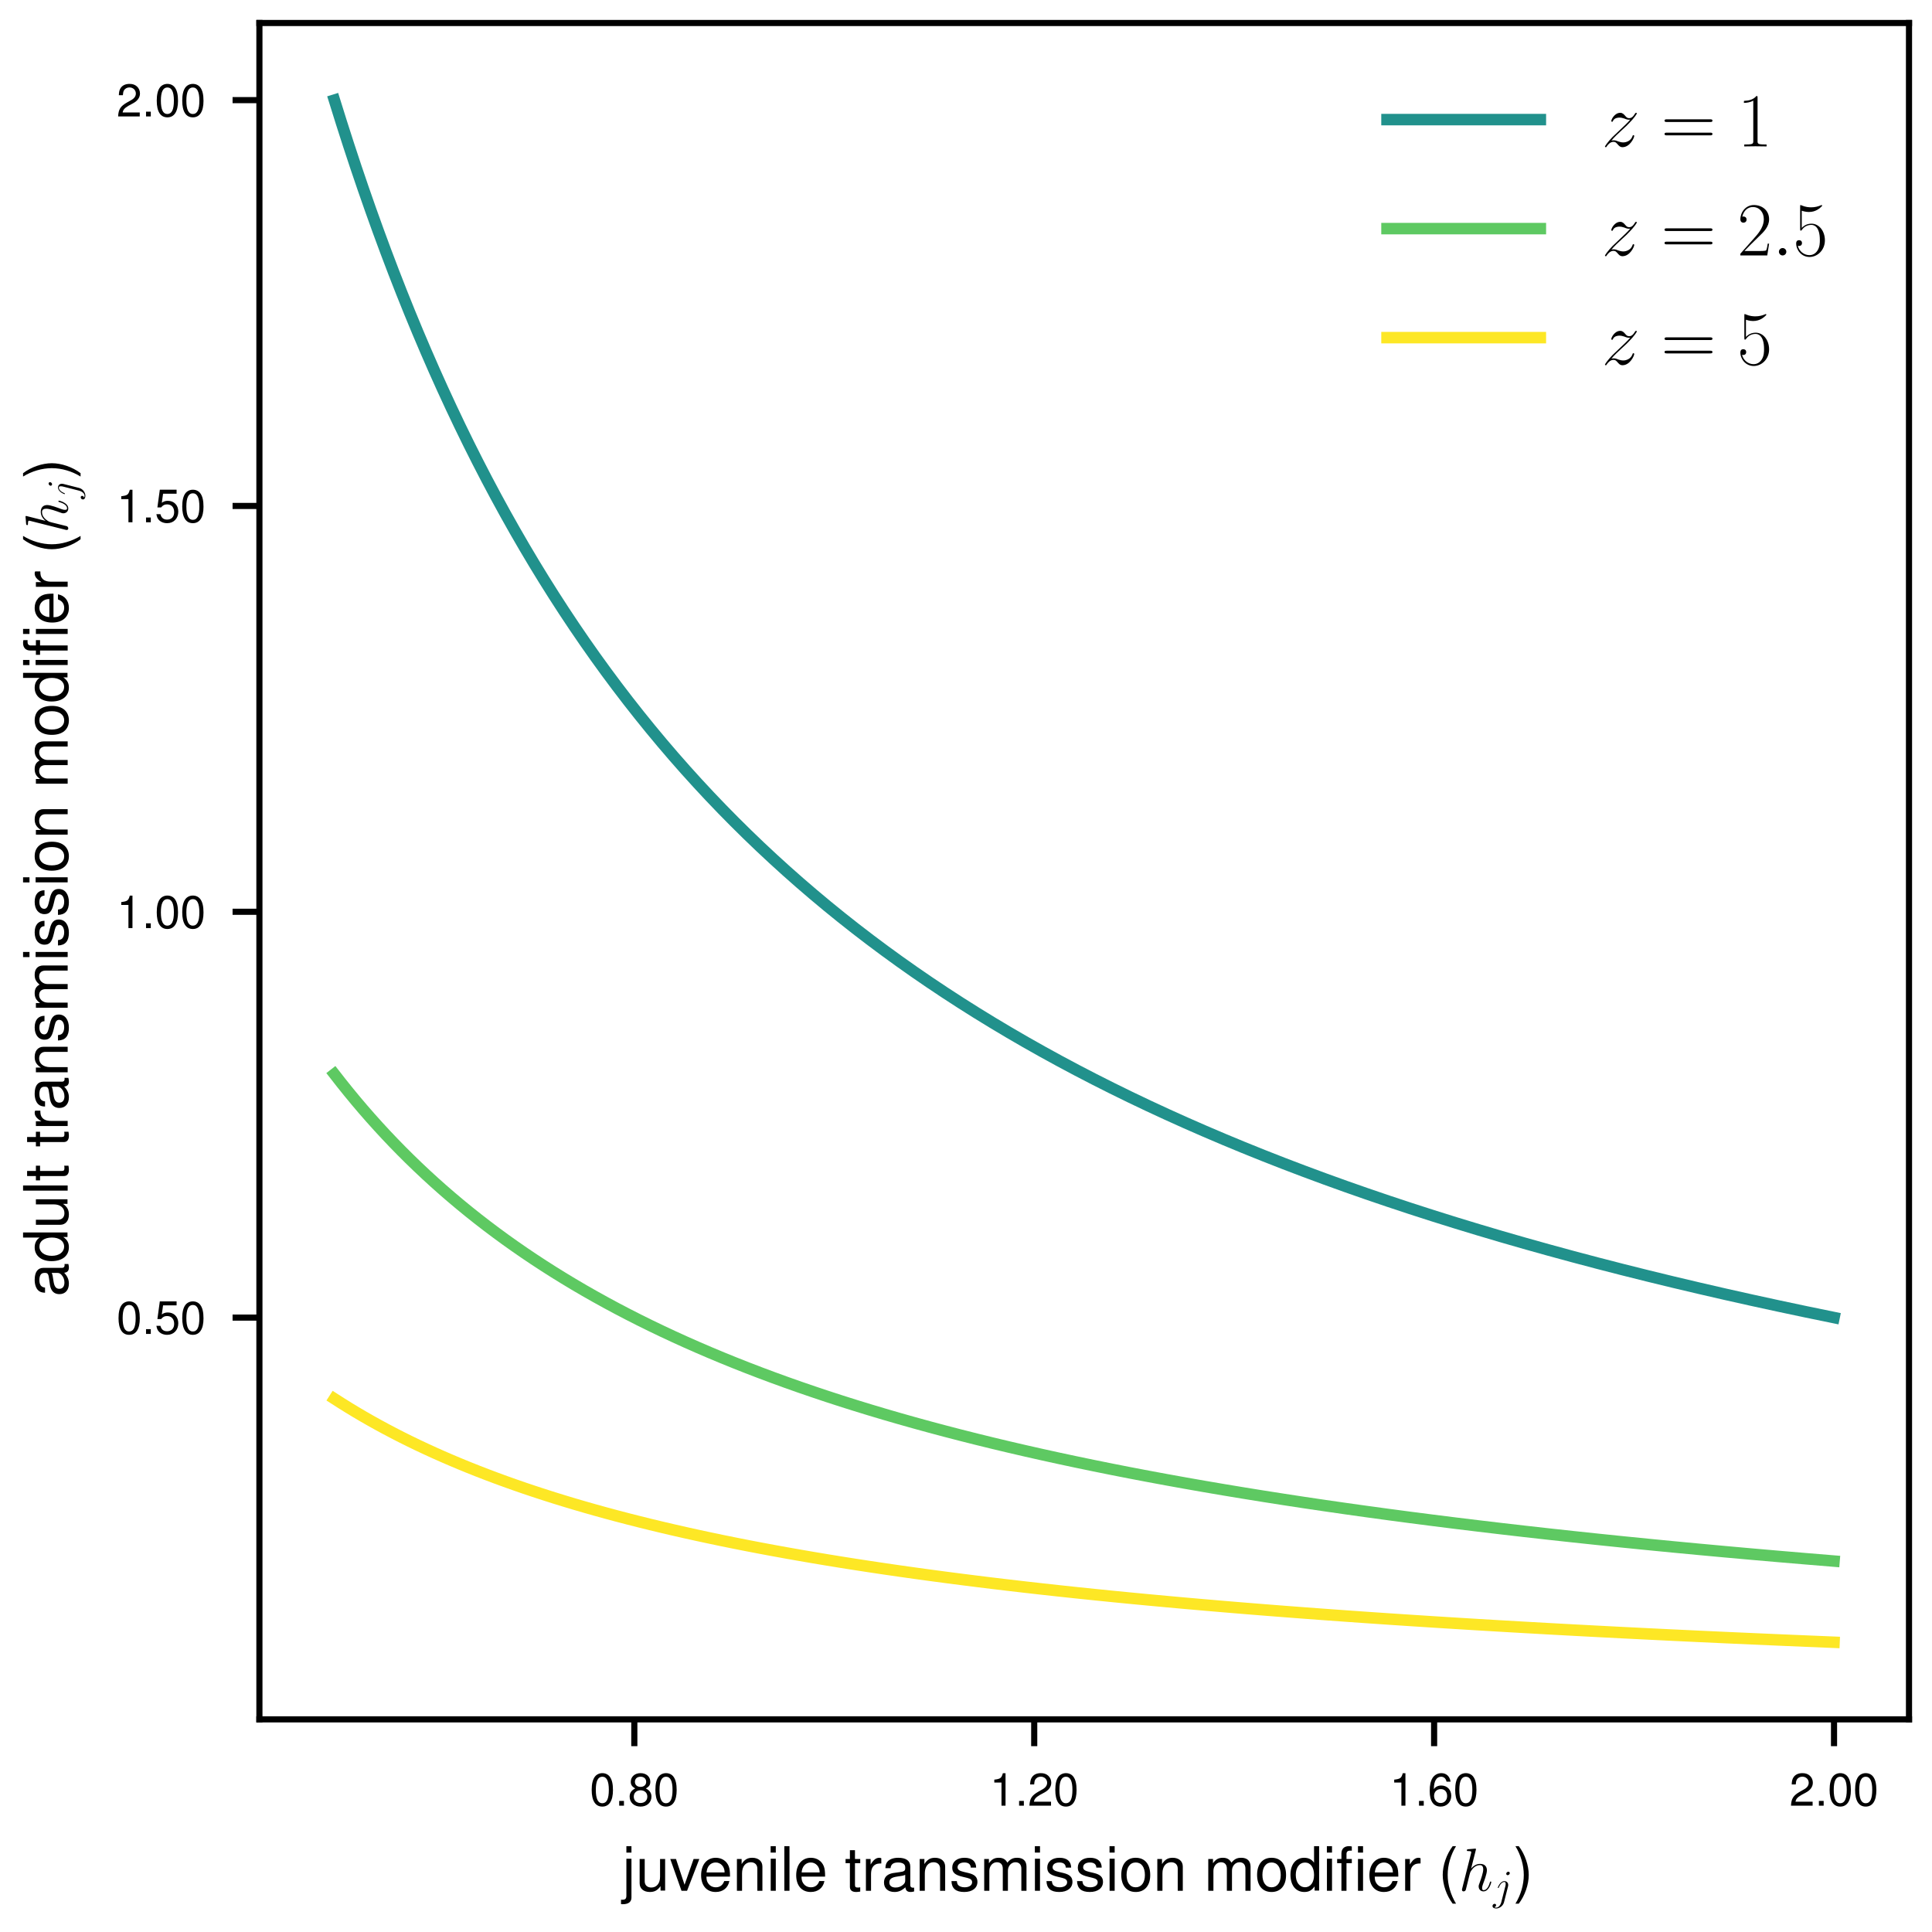
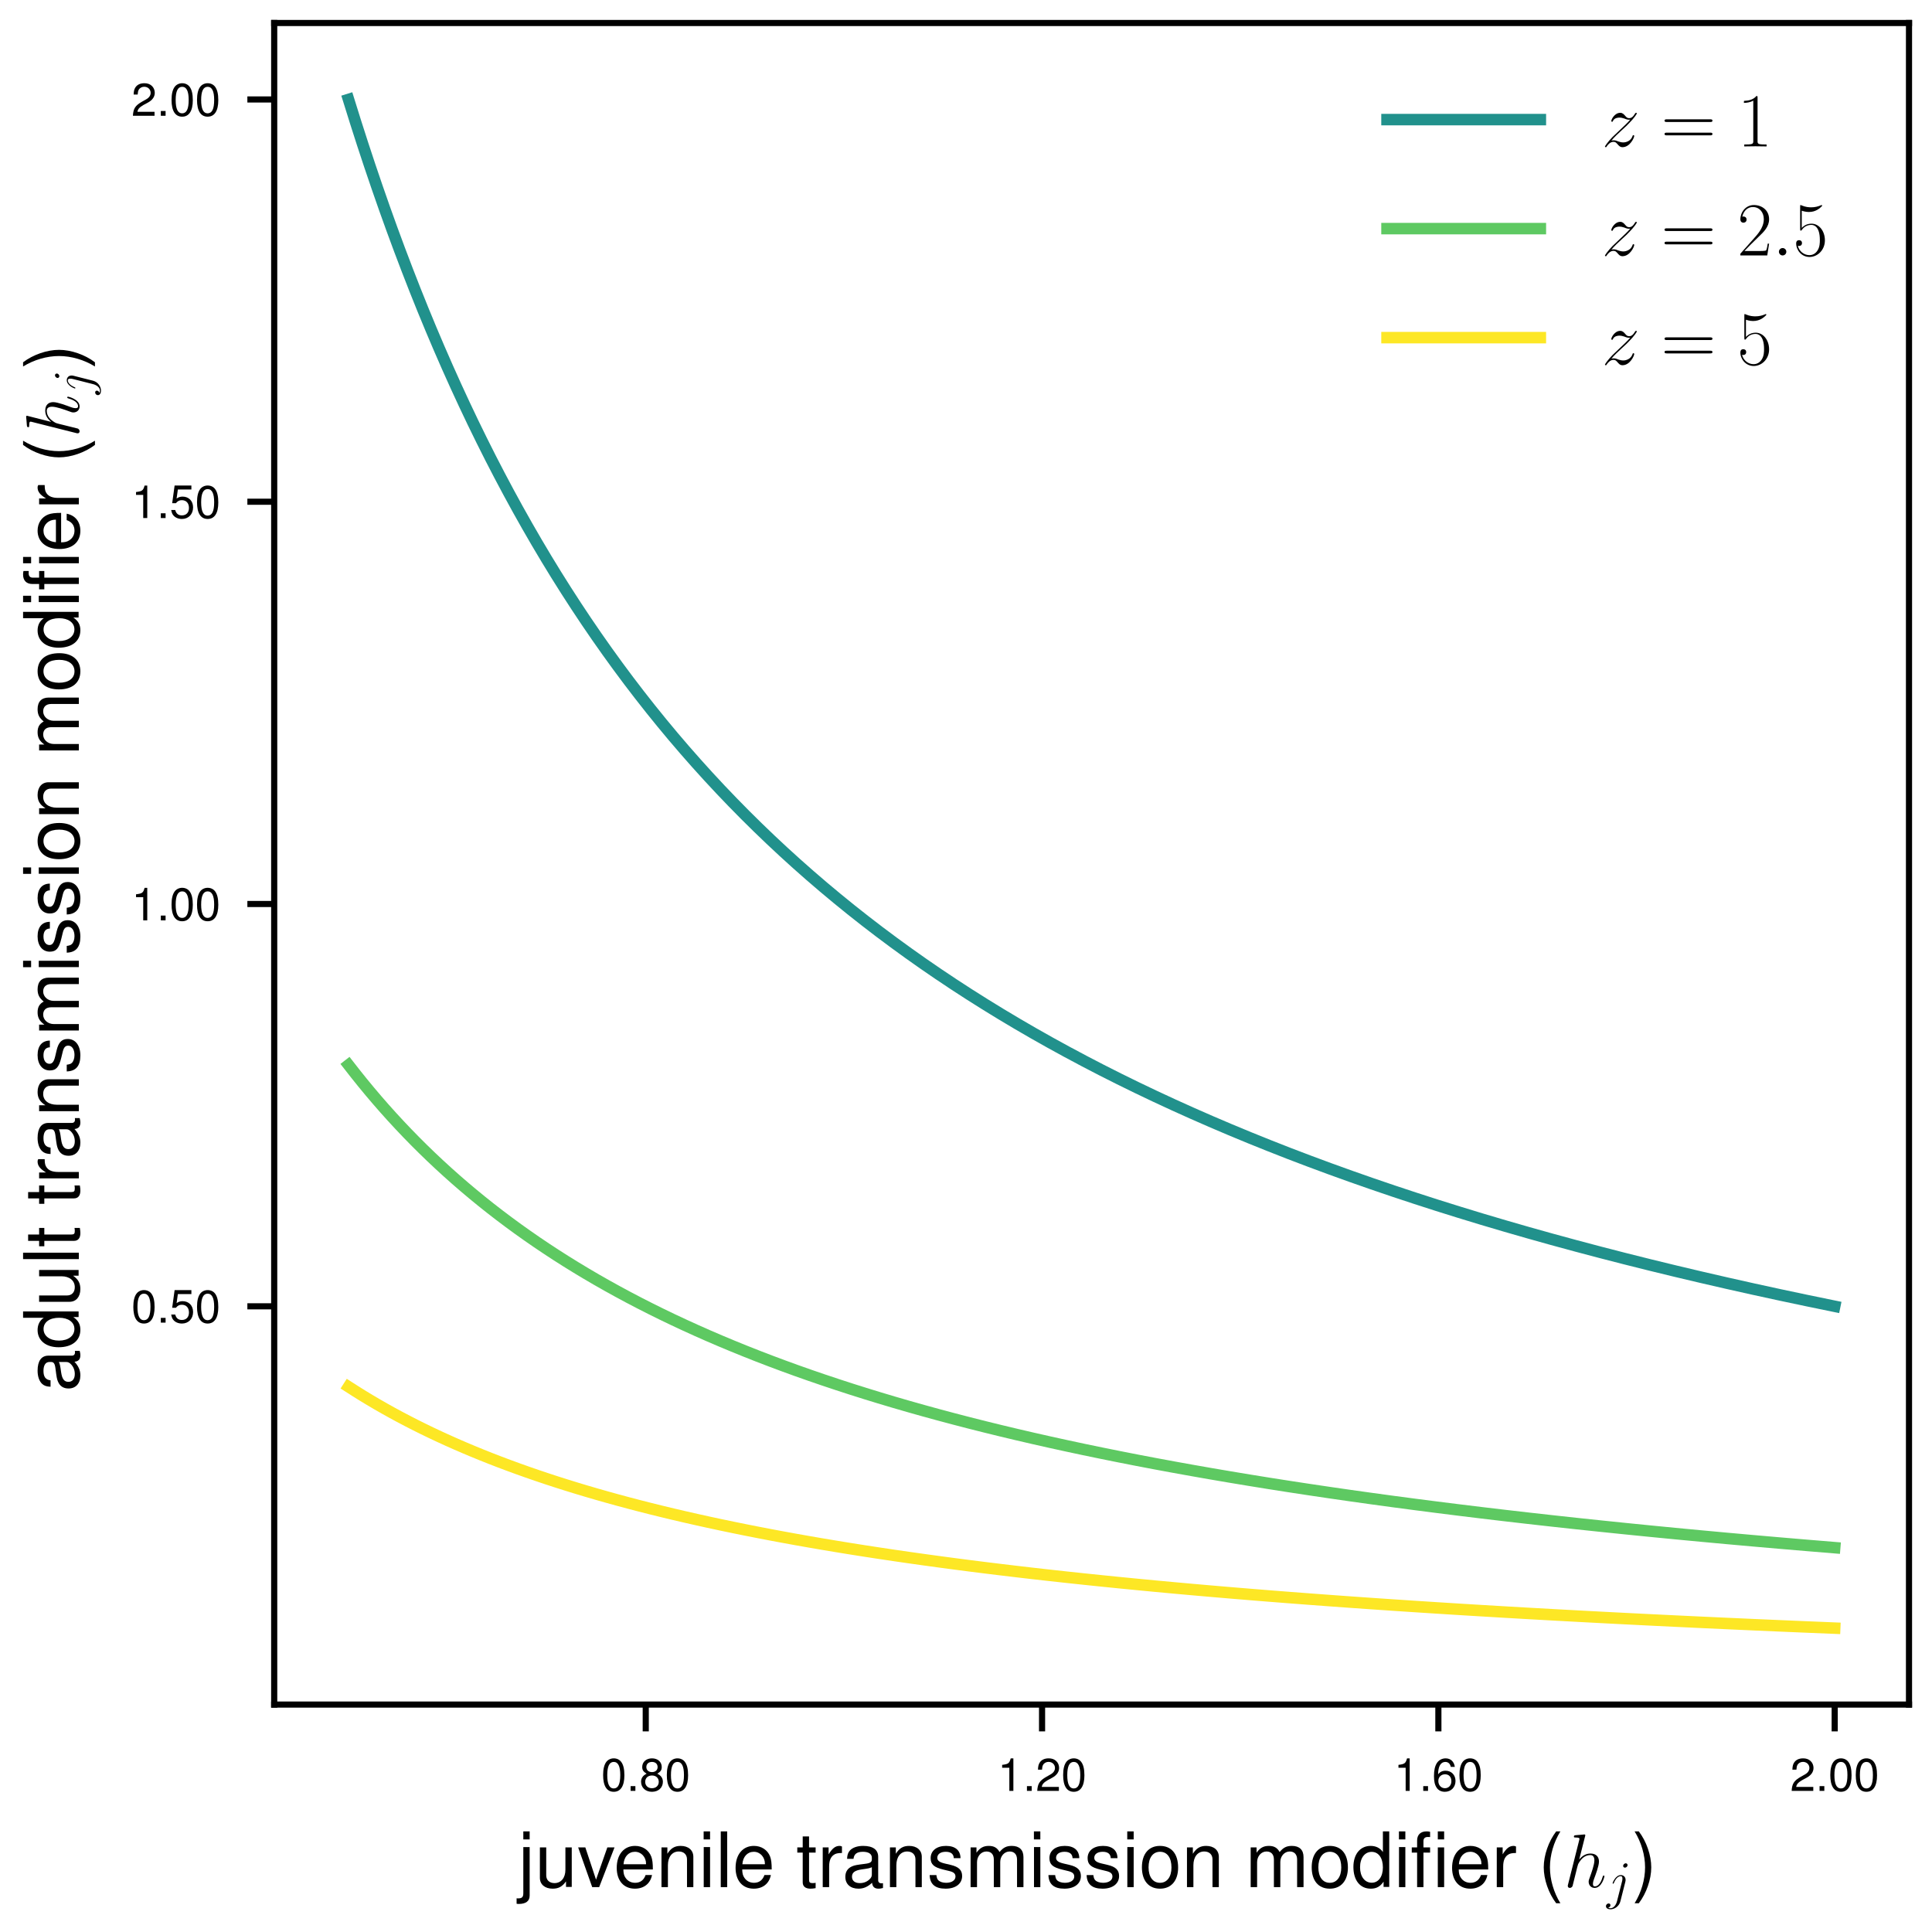
<svg xmlns="http://www.w3.org/2000/svg" xmlns:xlink="http://www.w3.org/1999/xlink" width="252pt" height="252pt" viewBox="0 0 252 252" version="1.1">
  <defs>
    <style type="text/css">*{stroke-linejoin: round; stroke-linecap: butt}</style>
  </defs>
  <g id="figure_1">
    <g id="patch_1">
      <path d="M 0 252  L 252 252  L 252 0  L 0 0  z " style="fill: #ffffff" />
    </g>
    <g id="axes_1">
      <g id="patch_2">
-         <path d="M 33.836 224.264  L 249 224.264  L 249 3  L 33.836 3  z " style="fill: #ffffff" />
+         <path d="M 35.765 222.335  L 249 222.335  L 249 3  L 35.765 3  z " style="fill: #ffffff" />
      </g>
      <g id="matplotlib.axis_1">
        <g id="xtick_1">
          <g id="line2d_1">
            <defs>
-               <path id="m68c04e453c" d="M 0 0  L 0 3.5  " style="stroke: #000000; stroke-width: 0.8" />
-             </defs>
-             <g>
-               <use xlink:href="#m68c04e453c" x="82.737" y="224.264" style="stroke: #000000; stroke-width: 0.8" />
+               <path id="mcaac85ec79" d="M 0 0  L 0 3.5  " style="stroke: #000000; stroke-width: 0.8" />
+             </defs>
+             <g>
+               <use xlink:href="#mcaac85ec79" x="84.228" y="222.335" style="stroke: #000000; stroke-width: 0.8" />
            </g>
          </g>
          <g id="text_1">
-             <g transform="translate(76.92073 235.523) scale(0.06 -0.06)">
+             <g transform="translate(78.41174 233.5935) scale(0.06 -0.06)">
              <defs>
                <path id="NimbusSanL-Regu-30" d="M 1760 4544  C 1338 4544 954 4358 717 4044  C 422 3649 275 3043 275 2207  C 275 683 787 -128 1760 -128  C 2720 -128 3245 683 3245 2169  C 3245 3049 3104 3636 2803 4044  C 2566 4364 2189 4544 1760 4544  z M 1760 4044  C 2368 4044 2669 3432 2669 2220  C 2669 938 2374 339 1747 339  C 1152 339 851 964 851 2201  C 851 3438 1152 4044 1760 4044  z " transform="scale(0.015625)" />
                <path id="NimbusSanL-Regu-2e" d="M 1222 665  L 557 665  L 557 0  L 1222 0  L 1222 665  z " transform="scale(0.015625)" />
                <path id="NimbusSanL-Regu-38" d="M 2502 2399  C 2970 2681 3123 2910 3123 3337  C 3123 4044 2566 4544 1760 4544  C 960 4544 397 4044 397 3337  C 397 2917 550 2687 1011 2399  C 493 2150 237 1774 237 1276  C 237 447 864 -128 1760 -128  C 2656 -128 3283 447 3283 1270  C 3283 1774 3027 2150 2502 2399  z M 1760 4044  C 2240 4044 2547 3764 2547 3324  C 2547 2904 2234 2624 1760 2624  C 1286 2624 973 2904 973 3331  C 973 3764 1286 4044 1760 4044  z M 1760 2150  C 2323 2150 2707 1793 2707 1264  C 2707 728 2323 371 1747 371  C 1197 371 813 734 813 1264  C 813 1793 1197 2150 1760 2150  z " transform="scale(0.015625)" />
              </defs>
              <use xlink:href="#NimbusSanL-Regu-30" transform="scale(0.996264)" />
              <use xlink:href="#NimbusSanL-Regu-2e" transform="translate(55.39168 0) scale(0.996264)" />
              <use xlink:href="#NimbusSanL-Regu-38" transform="translate(83.08685 0) scale(0.996264)" />
              <use xlink:href="#NimbusSanL-Regu-30" transform="translate(138.4785 0) scale(0.996264)" />
            </g>
          </g>
        </g>
        <g id="xtick_2">
          <g id="line2d_2">
            <g>
-               <use xlink:href="#m68c04e453c" x="134.898" y="224.264" style="stroke: #000000; stroke-width: 0.8" />
+               <use xlink:href="#mcaac85ec79" x="135.921" y="222.335" style="stroke: #000000; stroke-width: 0.8" />
            </g>
          </g>
          <g id="text_2">
-             <g transform="translate(129.0817 235.523) scale(0.06 -0.06)">
+             <g transform="translate(130.1049 233.5935) scale(0.06 -0.06)">
              <defs>
                <path id="NimbusSanL-Regu-31" d="M 1658 3232  L 1658 0  L 2221 0  L 2221 4537  L 1850 4537  C 1651 3840 1523 3744 653 3635  L 653 3232  L 1658 3232  z " transform="scale(0.015625)" />
                <path id="NimbusSanL-Regu-32" d="M 3238 556  L 851 556  C 909 928 1114 1165 1670 1493  L 2310 1839  C 2944 2185 3270 2653 3270 3211  C 3270 3589 3117 3942 2848 4185  C 2579 4428 2246 4544 1818 4544  C 1242 4544 813 4339 563 3955  C 403 3711 333 3429 320 2967  L 883 2967  C 902 3275 941 3461 1018 3608  C 1165 3884 1459 4051 1798 4051  C 2310 4051 2694 3685 2694 3198  C 2694 2839 2483 2531 2080 2300  L 1491 1967  C 544 1428 269 999 218 0  L 3238 0  L 3238 556  z " transform="scale(0.015625)" />
              </defs>
              <use xlink:href="#NimbusSanL-Regu-31" transform="scale(0.996264)" />
              <use xlink:href="#NimbusSanL-Regu-2e" transform="translate(55.39168 0) scale(0.996264)" />
              <use xlink:href="#NimbusSanL-Regu-32" transform="translate(83.08685 0) scale(0.996264)" />
              <use xlink:href="#NimbusSanL-Regu-30" transform="translate(138.4785 0) scale(0.996264)" />
            </g>
          </g>
        </g>
        <g id="xtick_3">
          <g id="line2d_3">
            <g>
-               <use xlink:href="#m68c04e453c" x="187.059" y="224.264" style="stroke: #000000; stroke-width: 0.8" />
+               <use xlink:href="#mcaac85ec79" x="187.614" y="222.335" style="stroke: #000000; stroke-width: 0.8" />
            </g>
          </g>
          <g id="text_3">
-             <g transform="translate(181.2426 235.523) scale(0.06 -0.06)">
+             <g transform="translate(181.7981 233.5935) scale(0.06 -0.06)">
              <defs>
                <path id="NimbusSanL-Regu-36" d="M 3187 3352  C 3078 4102 2592 4544 1901 4544  C 1402 4544 954 4300 685 3895  C 403 3449 275 2887 275 2064  C 275 1312 390 832 659 434  C 902 70 1299 -128 1798 -128  C 2662 -128 3283 510 3283 1388  C 3283 2221 2707 2816 1894 2816  C 1446 2816 1094 2643 851 2310  C 858 3423 1216 4044 1862 4044  C 2259 4044 2534 3792 2624 3352  L 3187 3352  z M 1824 2316  C 2368 2316 2707 1944 2707 1343  C 2707 781 2323 371 1805 371  C 1280 371 883 800 883 1375  C 883 1931 1267 2316 1824 2316  z " transform="scale(0.015625)" />
              </defs>
              <use xlink:href="#NimbusSanL-Regu-31" transform="scale(0.996264)" />
              <use xlink:href="#NimbusSanL-Regu-2e" transform="translate(55.39168 0) scale(0.996264)" />
              <use xlink:href="#NimbusSanL-Regu-36" transform="translate(83.08685 0) scale(0.996264)" />
              <use xlink:href="#NimbusSanL-Regu-30" transform="translate(138.4785 0) scale(0.996264)" />
            </g>
          </g>
        </g>
        <g id="xtick_4">
          <g id="line2d_4">
            <g>
-               <use xlink:href="#m68c04e453c" x="239.22" y="224.264" style="stroke: #000000; stroke-width: 0.8" />
+               <use xlink:href="#mcaac85ec79" x="239.307" y="222.335" style="stroke: #000000; stroke-width: 0.8" />
            </g>
          </g>
          <g id="text_4">
-             <g transform="translate(233.4035 235.523) scale(0.06 -0.06)">
+             <g transform="translate(233.4912 233.5935) scale(0.06 -0.06)">
              <use xlink:href="#NimbusSanL-Regu-32" transform="scale(0.996264)" />
              <use xlink:href="#NimbusSanL-Regu-2e" transform="translate(55.39168 0) scale(0.996264)" />
              <use xlink:href="#NimbusSanL-Regu-30" transform="translate(83.08685 0) scale(0.996264)" />
              <use xlink:href="#NimbusSanL-Regu-30" transform="translate(138.4785 0) scale(0.996264)" />
            </g>
          </g>
        </g>
        <g id="text_5">
-           <g transform="translate(81.14466 246.6224) scale(0.08 -0.08)">
+           <g transform="translate(67.56142 246.1494) scale(0.1 -0.1)">
            <defs>
              <path id="NimbusSanL-Regu-6a" d="M 448 3357  L 448 -498  C 448 -832 339 -941 13 -941  C -7 -941 -7 -941 -115 -935  L -115 -1389  C -51 -1402 -19 -1408 64 -1408  C 666 -1408 979 -1165 979 -710  L 979 3357  L 448 3357  z M 979 4672  L 448 4672  L 448 3999  L 979 3999  L 979 4672  z " transform="scale(0.015625)" />
              <path id="NimbusSanL-Regu-75" d="M 3085 19  L 3085 3328  L 2554 3328  L 2554 1454  C 2554 780 2195 339 1638 339  C 1216 339 947 591 947 988  L 947 3328  L 416 3328  L 416 780  C 416 230 832 -128 1485 -128  C 1978 -128 2291 44 2605 484  L 2605 19  L 3085 19  z " transform="scale(0.015625)" />
              <path id="NimbusSanL-Regu-76" d="M 1824 0  L 3110 3328  L 2509 3328  L 1562 629  L 666 3328  L 64 3328  L 1242 0  L 1824 0  z " transform="scale(0.015625)" />
              <path id="NimbusSanL-Regu-65" d="M 3283 1484  C 3283 1998 3245 2311 3149 2565  C 2931 3123 2419 3456 1792 3456  C 858 3456 256 2734 256 1619  C 256 545 838 -128 1779 -128  C 2547 -128 3078 307 3213 1018  L 2675 1018  C 2528 588 2227 364 1798 364  C 1459 364 1171 514 992 787  C 864 974 819 1161 813 1484  L 3283 1484  z M 826 1920  C 870 2552 1248 2963 1786 2963  C 2310 2963 2714 2519 2714 1959  C 2714 1946 2714 1933 2707 1920  L 826 1920  z " transform="scale(0.015625)" />
              <path id="NimbusSanL-Regu-6e" d="M 448 3328  L 448 0  L 986 0  L 986 1835  C 986 2539 1344 2988 1894 2988  C 2317 2988 2586 2732 2586 2328  L 2586 0  L 3117 0  L 3117 2539  C 3117 3097 2701 3456 2054 3456  C 1555 3456 1235 3263 941 2796  L 941 3328  L 448 3328  z " transform="scale(0.015625)" />
              <path id="NimbusSanL-Regu-69" d="M 960 3358  L 429 3358  L 429 0  L 960 0  L 960 3358  z M 960 4672  L 422 4672  L 422 3999  L 960 3999  L 960 4672  z " transform="scale(0.015625)" />
              <path id="NimbusSanL-Regu-6c" d="M 973 4672  L 435 4672  L 435 0  L 973 0  L 973 4672  z " transform="scale(0.015625)" />
              <path id="NimbusSanL-Regu-74" d="M 1626 3328  L 1075 3328  L 1075 4249  L 544 4249  L 544 3328  L 90 3328  L 90 2892  L 544 2892  L 544 402  C 544 64 774 -128 1190 -128  C 1318 -128 1446 -116 1626 -84  L 1626 364  C 1555 345 1472 339 1370 339  C 1139 339 1075 402 1075 634  L 1075 2892  L 1626 2892  L 1626 3328  z " transform="scale(0.015625)" />
              <path id="NimbusSanL-Regu-72" d="M 442 3328  L 442 0  L 979 0  L 979 1727  C 979 2203 1101 2514 1357 2698  C 1523 2819 1683 2857 2054 2863  L 2054 3404  C 1965 3449 1920 3456 1850 3456  C 1504 3456 1242 3251 934 2750  L 934 3328  L 442 3328  z " transform="scale(0.015625)" />
              <path id="NimbusSanL-Regu-61" d="M 3424 332  C 3366 320 3341 320 3309 320  C 3123 320 3021 415 3021 581  L 3021 2542  C 3021 3135 2586 3456 1760 3456  C 1274 3456 870 3315 646 3065  C 493 2893 429 2702 416 2370  L 954 2370  C 998 2778 1242 2963 1741 2963  C 2221 2963 2490 2784 2490 2466  L 2490 2326  C 2490 2103 2355 2007 1933 1956  C 1178 1861 1062 1835 858 1753  C 467 1593 269 1294 269 861  C 269 256 691 -128 1370 -128  C 1792 -128 2131 19 2509 364  C 2547 25 2714 -128 3059 -128  C 3168 -128 3251 -116 3424 -71  L 3424 332  z M 2490 1071  C 2490 893 2438 785 2278 638  C 2061 441 1798 339 1485 339  C 1069 339 826 536 826 874  C 826 1224 1062 1402 1632 1485  C 2195 1562 2310 1587 2490 1670  L 2490 1071  z " transform="scale(0.015625)" />
              <path id="NimbusSanL-Regu-73" d="M 2803 2428  C 2797 3084 2362 3456 1587 3456  C 806 3456 301 3052 301 2434  C 301 1912 570 1663 1363 1472  L 1862 1351  C 2234 1262 2381 1129 2381 887  C 2381 574 2067 364 1600 364  C 1312 364 1069 447 934 587  C 851 683 813 778 781 1014  L 218 1014  C 243 243 678 -128 1555 -128  C 2400 -128 2938 288 2938 931  C 2938 1428 2656 1702 1990 1861  L 1478 1982  C 1043 2084 858 2224 858 2459  C 858 2765 1133 2963 1568 2963  C 1997 2963 2227 2778 2240 2428  L 2803 2428  z " transform="scale(0.015625)" />
              <path id="NimbusSanL-Regu-6d" d="M 448 3328  L 448 0  L 986 0  L 986 2089  C 986 2597 1338 2988 1773 2988  C 2170 2988 2394 2744 2394 2315  L 2394 0  L 2931 0  L 2931 2109  C 2931 2597 3283 2988 3718 2988  C 4109 2988 4339 2738 4339 2315  L 4339 0  L 4877 0  L 4877 2520  C 4877 3123 4531 3456 3904 3456  C 3456 3456 3187 3321 2874 2943  C 2675 3302 2406 3456 1971 3456  C 1523 3456 1229 3289 941 2886  L 941 3328  L 448 3328  z " transform="scale(0.015625)" />
              <path id="NimbusSanL-Regu-6f" d="M 1741 3456  C 800 3456 230 2784 230 1663  C 230 543 794 -128 1747 -128  C 2688 -128 3264 543 3264 1638  C 3264 2791 2707 3456 1741 3456  z M 1747 2963  C 2349 2963 2707 2472 2707 1644  C 2707 861 2336 364 1747 364  C 1152 364 787 855 787 1663  C 787 2466 1152 2963 1747 2963  z " transform="scale(0.015625)" />
              <path id="NimbusSanL-Regu-64" d="M 3168 4672  L 2637 4672  L 2637 2937  C 2413 3276 2054 3456 1606 3456  C 736 3456 166 2759 166 1695  C 166 568 723 -128 1626 -128  C 2086 -128 2406 44 2694 460  L 2694 19  L 3168 19  L 3168 4672  z M 1696 2956  C 2272 2956 2637 2447 2637 1651  C 2637 880 2266 371 1702 371  C 1114 371 723 887 723 1663  C 723 2440 1114 2956 1696 2956  z " transform="scale(0.015625)" />
              <path id="NimbusSanL-Regu-2" d="M 1613 3328  L 1056 3328  L 1056 3860  C 1056 4087 1184 4204 1427 4204  C 1472 4204 1491 4204 1613 4198  L 1613 4639  C 1491 4665 1421 4672 1312 4672  C 819 4672 525 4390 525 3905  L 525 3328  L 77 3328  L 77 2892  L 525 2892  L 525 0  L 1056 0  L 1056 2892  L 1613 2892  L 1613 3328  z M 2790 3328  L 2259 3328  L 2259 0  L 2790 0  L 2790 3328  z M 2790 4672  L 2259 4672  L 2259 3999  L 2790 3999  L 2790 4672  z " transform="scale(0.015625)" />
              <path id="NimbusSanL-Regu-28" d="M 1510 4672  C 870 3833 467 2668 467 1663  C 467 652 870 -513 1510 -1351  L 1862 -1351  C 1299 -436 986 639 986 1663  C 986 2681 1299 3763 1862 4672  L 1510 4672  z " transform="scale(0.015625)" />
              <path id="CMMI12-68" d="M 1798 4255  C 1805 4281 1818 4319 1818 4351  C 1818 4416 1754 4416 1741 4416  C 1734 4416 1421 4390 1389 4383  C 1280 4377 1184 4364 1069 4358  C 909 4345 864 4339 864 4223  C 864 4159 915 4159 1005 4159  C 1318 4159 1325 4103 1325 4040  C 1325 4002 1312 3951 1306 3932  L 378 249  C 352 153 352 140 352 102  C 352 -39 461 -64 525 -64  C 634 -64 717 19 749 89  L 1037 1245  C 1069 1385 1107 1519 1139 1660  C 1210 1928 1210 1934 1331 2119  C 1453 2305 1741 2687 2234 2687  C 2490 2687 2579 2496 2579 2241  C 2579 1883 2330 1187 2189 804  C 2131 651 2099 568 2099 453  C 2099 166 2298 -64 2605 -64  C 3200 -64 3424 874 3424 913  C 3424 945 3398 970 3360 970  C 3302 970 3296 951 3264 842  C 3117 332 2880 64 2624 64  C 2560 64 2458 70 2458 274  C 2458 440 2534 645 2560 715  C 2675 1021 2963 1775 2963 2145  C 2963 2528 2739 2816 2253 2816  C 1888 2816 1568 2643 1306 2311  L 1798 4255  z " transform="scale(0.015625)" />
              <path id="CMMI12-6a" d="M 2240 2027  C 2266 2129 2266 2218 2266 2243  C 2266 2611 1990 2816 1702 2816  C 1056 2816 710 1888 710 1843  C 710 1811 736 1786 774 1786  C 826 1786 832 1811 864 1875  C 1120 2491 1440 2687 1683 2687  C 1818 2687 1888 2617 1888 2395  C 1888 2243 1869 2180 1843 2065  L 1235 -327  C 1114 -797 813 -1152 461 -1152  C 435 -1152 301 -1152 179 -1089  C 333 -1057 454 -937 454 -784  C 454 -683 378 -581 237 -581  C 70 -581 -83 -721 -83 -911  C -83 -1172 198 -1280 461 -1280  C 902 -1280 1485 -956 1645 -321  L 2240 2027  z M 2502 4012  C 2502 4172 2368 4224 2291 4224  C 2118 4224 1971 4057 1971 3916  C 1971 3820 2048 3705 2189 3705  C 2336 3705 2502 3846 2502 4012  z " transform="scale(0.015625)" />
              <path id="NimbusSanL-Regu-29" d="M 595 -1351  C 1235 -513 1638 652 1638 1657  C 1638 2668 1235 3833 595 4672  L 243 4672  C 806 3756 1120 2681 1120 1657  C 1120 639 806 -442 243 -1351  L 595 -1351  z " transform="scale(0.015625)" />
            </defs>
            <use xlink:href="#NimbusSanL-Regu-6a" transform="scale(0.996264)" />
            <use xlink:href="#NimbusSanL-Regu-75" transform="translate(22.11678 0) scale(0.996264)" />
            <use xlink:href="#NimbusSanL-Regu-76" transform="translate(77.50846 0) scale(0.996264)" />
            <use xlink:href="#NimbusSanL-Regu-65" transform="translate(124.831 0) scale(0.996264)" />
            <use xlink:href="#NimbusSanL-Regu-6e" transform="translate(180.2227 0) scale(0.996264)" />
            <use xlink:href="#NimbusSanL-Regu-69" transform="translate(235.6144 0) scale(0.996264)" />
            <use xlink:href="#NimbusSanL-Regu-6c" transform="translate(257.7312 0) scale(0.996264)" />
            <use xlink:href="#NimbusSanL-Regu-65" transform="translate(279.848 0) scale(0.996264)" />
            <use xlink:href="#NimbusSanL-Regu-74" transform="translate(362.9348 0) scale(0.996264)" />
            <use xlink:href="#NimbusSanL-Regu-72" transform="translate(390.63 0) scale(0.996264)" />
            <use xlink:href="#NimbusSanL-Regu-61" transform="translate(422.8091 0) scale(0.996264)" />
            <use xlink:href="#NimbusSanL-Regu-6e" transform="translate(478.2008 0) scale(0.996264)" />
            <use xlink:href="#NimbusSanL-Regu-73" transform="translate(533.5925 0) scale(0.996264)" />
            <use xlink:href="#NimbusSanL-Regu-6d" transform="translate(583.4057 0) scale(0.996264)" />
            <use xlink:href="#NimbusSanL-Regu-69" transform="translate(666.3941 0) scale(0.996264)" />
            <use xlink:href="#NimbusSanL-Regu-73" transform="translate(688.5109 0) scale(0.996264)" />
            <use xlink:href="#NimbusSanL-Regu-73" transform="translate(738.3241 0) scale(0.996264)" />
            <use xlink:href="#NimbusSanL-Regu-69" transform="translate(788.1373 0) scale(0.996264)" />
            <use xlink:href="#NimbusSanL-Regu-6f" transform="translate(810.2541 0) scale(0.996264)" />
            <use xlink:href="#NimbusSanL-Regu-6e" transform="translate(865.6457 0) scale(0.996264)" />
            <use xlink:href="#NimbusSanL-Regu-6d" transform="translate(948.7326 0) scale(0.996264)" />
            <use xlink:href="#NimbusSanL-Regu-6f" transform="translate(1031.721 0) scale(0.996264)" />
            <use xlink:href="#NimbusSanL-Regu-64" transform="translate(1087.113 0) scale(0.996264)" />
            <use xlink:href="#NimbusSanL-Regu-69" transform="translate(1142.504 0) scale(0.996264)" />
            <use xlink:href="#NimbusSanL-Regu-2" transform="translate(1164.621 0) scale(0.996264)" />
            <use xlink:href="#NimbusSanL-Regu-65" transform="translate(1214.434 0) scale(0.996264)" />
            <use xlink:href="#NimbusSanL-Regu-72" transform="translate(1269.826 0) scale(0.996264)" />
            <use xlink:href="#NimbusSanL-Regu-28" transform="translate(1330.696 0) scale(0.996264)" />
            <use xlink:href="#CMMI12-68" transform="translate(1363.872 0) scale(0.996264)" />
            <use xlink:href="#CMMI12-6a" transform="translate(1420.026 -14.94392) scale(0.697382)" />
            <use xlink:href="#NimbusSanL-Regu-29" transform="translate(1452.698 0) scale(0.996264)" />
          </g>
        </g>
      </g>
      <g id="matplotlib.axis_2">
        <g id="ytick_1">
          <g id="line2d_5">
            <defs>
-               <path id="mf46c2492e9" d="M 0 0  L -3.5 0  " style="stroke: #000000; stroke-width: 0.8" />
-             </defs>
-             <g>
-               <use xlink:href="#mf46c2492e9" x="33.836" y="171.859" style="stroke: #000000; stroke-width: 0.8" />
+               <path id="me04902331d" d="M 0 0  L -3.5 0  " style="stroke: #000000; stroke-width: 0.8" />
+             </defs>
+             <g>
+               <use xlink:href="#me04902331d" x="35.765" y="170.387" style="stroke: #000000; stroke-width: 0.8" />
            </g>
          </g>
          <g id="text_6">
-             <g transform="translate(15.20378 173.989) scale(0.06 -0.06)">
+             <g transform="translate(17.13332 172.5164) scale(0.06 -0.06)">
              <defs>
                <path id="NimbusSanL-Regu-35" d="M 3046 4544  L 704 4544  L 365 2076  L 883 2076  C 1146 2387 1363 2496 1715 2496  C 2323 2496 2707 2082 2707 1414  C 2707 765 2330 371 1715 371  C 1222 371 922 619 787 1128  L 224 1128  C 301 759 365 581 499 415  C 755 70 1216 -128 1728 -128  C 2643 -128 3283 536 3283 1490  C 3283 2381 2688 2995 1818 2995  C 1498 2995 1242 2912 979 2720  L 1158 3987  L 3046 3987  L 3046 4544  z " transform="scale(0.015625)" />
              </defs>
              <use xlink:href="#NimbusSanL-Regu-30" transform="scale(0.996264)" />
              <use xlink:href="#NimbusSanL-Regu-2e" transform="translate(55.39168 0) scale(0.996264)" />
              <use xlink:href="#NimbusSanL-Regu-35" transform="translate(83.08685 0) scale(0.996264)" />
              <use xlink:href="#NimbusSanL-Regu-30" transform="translate(138.4785 0) scale(0.996264)" />
            </g>
          </g>
        </g>
        <g id="ytick_2">
          <g id="line2d_6">
            <g>
-               <use xlink:href="#mf46c2492e9" x="33.836" y="118.926" style="stroke: #000000; stroke-width: 0.8" />
+               <use xlink:href="#me04902331d" x="35.765" y="117.915" style="stroke: #000000; stroke-width: 0.8" />
            </g>
          </g>
          <g id="text_7">
-             <g transform="translate(15.20378 121.055) scale(0.06 -0.06)">
+             <g transform="translate(17.13332 120.0441) scale(0.06 -0.06)">
              <use xlink:href="#NimbusSanL-Regu-31" transform="scale(0.996264)" />
              <use xlink:href="#NimbusSanL-Regu-2e" transform="translate(55.39168 0) scale(0.996264)" />
              <use xlink:href="#NimbusSanL-Regu-30" transform="translate(83.08685 0) scale(0.996264)" />
              <use xlink:href="#NimbusSanL-Regu-30" transform="translate(138.4785 0) scale(0.996264)" />
            </g>
          </g>
        </g>
        <g id="ytick_3">
          <g id="line2d_7">
            <g>
-               <use xlink:href="#mf46c2492e9" x="33.836" y="65.992" style="stroke: #000000; stroke-width: 0.8" />
+               <use xlink:href="#me04902331d" x="35.765" y="65.442" style="stroke: #000000; stroke-width: 0.8" />
            </g>
          </g>
          <g id="text_8">
-             <g transform="translate(15.20378 68.12111) scale(0.06 -0.06)">
+             <g transform="translate(17.13332 67.57179) scale(0.06 -0.06)">
              <use xlink:href="#NimbusSanL-Regu-31" transform="scale(0.996264)" />
              <use xlink:href="#NimbusSanL-Regu-2e" transform="translate(55.39168 0) scale(0.996264)" />
              <use xlink:href="#NimbusSanL-Regu-35" transform="translate(83.08685 0) scale(0.996264)" />
              <use xlink:href="#NimbusSanL-Regu-30" transform="translate(138.4785 0) scale(0.996264)" />
            </g>
          </g>
        </g>
        <g id="ytick_4">
          <g id="line2d_8">
            <g>
-               <use xlink:href="#mf46c2492e9" x="33.836" y="13.058" style="stroke: #000000; stroke-width: 0.8" />
+               <use xlink:href="#me04902331d" x="35.765" y="12.97" style="stroke: #000000; stroke-width: 0.8" />
            </g>
          </g>
          <g id="text_9">
-             <g transform="translate(15.20378 15.18718) scale(0.06 -0.06)">
+             <g transform="translate(17.13332 15.09947) scale(0.06 -0.06)">
              <use xlink:href="#NimbusSanL-Regu-32" transform="scale(0.996264)" />
              <use xlink:href="#NimbusSanL-Regu-2e" transform="translate(55.39168 0) scale(0.996264)" />
              <use xlink:href="#NimbusSanL-Regu-30" transform="translate(83.08685 0) scale(0.996264)" />
              <use xlink:href="#NimbusSanL-Regu-30" transform="translate(138.4785 0) scale(0.996264)" />
            </g>
          </g>
        </g>
        <g id="text_10">
-           <g transform="translate(8.826384 169.1352) rotate(-90) scale(0.08 -0.08)">
+           <g transform="translate(10.28293 181.526) rotate(-90) scale(0.1 -0.1)">
            <use xlink:href="#NimbusSanL-Regu-61" transform="scale(0.996264)" />
            <use xlink:href="#NimbusSanL-Regu-64" transform="translate(55.39168 0) scale(0.996264)" />
            <use xlink:href="#NimbusSanL-Regu-75" transform="translate(110.7834 0) scale(0.996264)" />
            <use xlink:href="#NimbusSanL-Regu-6c" transform="translate(166.175 0) scale(0.996264)" />
            <use xlink:href="#NimbusSanL-Regu-74" transform="translate(188.2918 0) scale(0.996264)" />
            <use xlink:href="#NimbusSanL-Regu-74" transform="translate(243.6822 0) scale(0.996264)" />
            <use xlink:href="#NimbusSanL-Regu-72" transform="translate(271.3773 0) scale(0.996264)" />
            <use xlink:href="#NimbusSanL-Regu-61" transform="translate(303.5565 0) scale(0.996264)" />
            <use xlink:href="#NimbusSanL-Regu-6e" transform="translate(358.9481 0) scale(0.996264)" />
            <use xlink:href="#NimbusSanL-Regu-73" transform="translate(414.3398 0) scale(0.996264)" />
            <use xlink:href="#NimbusSanL-Regu-6d" transform="translate(464.153 0) scale(0.996264)" />
            <use xlink:href="#NimbusSanL-Regu-69" transform="translate(547.1414 0) scale(0.996264)" />
            <use xlink:href="#NimbusSanL-Regu-73" transform="translate(569.2582 0) scale(0.996264)" />
            <use xlink:href="#NimbusSanL-Regu-73" transform="translate(619.0714 0) scale(0.996264)" />
            <use xlink:href="#NimbusSanL-Regu-69" transform="translate(668.8846 0) scale(0.996264)" />
            <use xlink:href="#NimbusSanL-Regu-6f" transform="translate(691.0014 0) scale(0.996264)" />
            <use xlink:href="#NimbusSanL-Regu-6e" transform="translate(746.3931 0) scale(0.996264)" />
            <use xlink:href="#NimbusSanL-Regu-6d" transform="translate(829.4799 0) scale(0.996264)" />
            <use xlink:href="#NimbusSanL-Regu-6f" transform="translate(912.4684 0) scale(0.996264)" />
            <use xlink:href="#NimbusSanL-Regu-64" transform="translate(967.86 0) scale(0.996264)" />
            <use xlink:href="#NimbusSanL-Regu-69" transform="translate(1023.252 0) scale(0.996264)" />
            <use xlink:href="#NimbusSanL-Regu-2" transform="translate(1045.369 0) scale(0.996264)" />
            <use xlink:href="#NimbusSanL-Regu-65" transform="translate(1095.182 0) scale(0.996264)" />
            <use xlink:href="#NimbusSanL-Regu-72" transform="translate(1150.573 0) scale(0.996264)" />
            <use xlink:href="#NimbusSanL-Regu-28" transform="translate(1211.444 0) scale(0.996264)" />
            <use xlink:href="#CMMI12-68" transform="translate(1244.619 0) scale(0.996264)" />
            <use xlink:href="#CMMI12-6a" transform="translate(1300.774 -14.94392) scale(0.697382)" />
            <use xlink:href="#NimbusSanL-Regu-29" transform="translate(1333.445 0) scale(0.996264)" />
          </g>
        </g>
      </g>
      <g id="line2d_9">
-         <path d="M 43.616 13.058  L 44.536 16.002  L 45.468 18.905  L 46.413 21.768  L 47.372 24.591  L 48.345 27.375  L 49.331 30.12  L 50.331 32.827  L 51.345 35.497  L 52.373 38.129  L 53.416 40.725  L 54.474 43.284  L 55.547 45.808  L 56.634 48.297  L 57.737 50.751  L 58.856 53.171  L 59.99 55.558  L 61.14 57.911  L 62.307 60.232  L 63.49 62.52  L 64.69 64.777  L 65.906 67.002  L 67.14 69.196  L 68.391 71.359  L 69.66 73.493  L 70.947 75.597  L 72.252 77.671  L 73.575 79.717  L 74.917 81.735  L 76.277 83.724  L 77.657 85.686  L 79.057 87.62  L 80.476 89.527  L 81.915 91.408  L 83.375 93.263  L 84.855 95.092  L 86.356 96.896  L 87.878 98.674  L 89.422 100.428  L 90.987 102.157  L 92.574 103.862  L 94.184 105.544  L 95.817 107.202  L 97.472 108.837  L 99.151 110.45  L 100.854 112.04  L 102.58 113.608  L 104.331 115.154  L 106.107 116.678  L 107.907 118.182  L 109.733 119.664  L 111.585 121.126  L 113.463 122.568  L 115.368 123.989  L 117.299 125.391  L 119.257 126.773  L 121.243 128.136  L 123.257 129.48  L 125.3 130.805  L 127.371 132.112  L 129.472 133.401  L 131.602 134.672  L 133.762 135.925  L 135.953 137.161  L 138.174 138.379  L 140.427 139.581  L 142.712 140.766  L 145.028 141.934  L 147.378 143.087  L 149.761 144.223  L 152.177 145.343  L 154.627 146.448  L 157.112 147.537  L 159.632 148.612  L 162.187 149.671  L 164.779 150.716  L 167.407 151.746  L 170.072 152.761  L 172.774 153.763  L 175.515 154.751  L 178.295 155.725  L 181.113 156.685  L 183.971 157.632  L 186.87 158.566  L 189.81 159.487  L 192.791 160.395  L 195.814 161.291  L 198.879 162.174  L 201.988 163.044  L 205.141 163.903  L 208.338 164.75  L 211.58 165.585  L 214.868 166.408  L 218.203 167.22  L 221.584 168.02  L 225.013 168.81  L 228.49 169.588  L 232.017 170.356  L 235.593 171.113  L 239.22 171.859  " clip-path="url(#pe1ac9d100d)" style="fill: none; stroke: #21918c; stroke-width: 1.5; stroke-linecap: square" />
+         <path d="M 45.458 12.97  L 46.369 15.889  L 47.293 18.767  L 48.23 21.605  L 49.181 24.403  L 50.144 27.163  L 51.121 29.884  L 52.113 32.567  L 53.118 35.213  L 54.137 37.823  L 55.17 40.396  L 56.218 42.933  L 57.281 45.435  L 58.359 47.902  L 59.452 50.335  L 60.561 52.734  L 61.685 55.1  L 62.825 57.432  L 63.981 59.733  L 65.154 62.001  L 66.343 64.238  L 67.548 66.443  L 68.771 68.618  L 70.011 70.763  L 71.268 72.878  L 72.543 74.964  L 73.837 77.02  L 75.148 79.048  L 76.478 81.048  L 77.826 83.02  L 79.194 84.964  L 80.581 86.882  L 81.987 88.773  L 83.414 90.637  L 84.86 92.476  L 86.327 94.289  L 87.814 96.077  L 89.323 97.84  L 90.853 99.578  L 92.404 101.292  L 93.977 102.983  L 95.573 104.65  L 97.19 106.294  L 98.831 107.914  L 100.495 109.513  L 102.182 111.089  L 103.893 112.643  L 105.629 114.176  L 107.388 115.687  L 109.173 117.177  L 110.982 118.647  L 112.818 120.096  L 114.679 121.525  L 116.566 122.934  L 118.48 124.323  L 120.421 125.694  L 122.389 127.045  L 124.385 128.377  L 126.409 129.691  L 128.462 130.986  L 130.544 132.264  L 132.655 133.524  L 134.795 134.766  L 136.966 135.991  L 139.168 137.199  L 141.401 138.39  L 143.665 139.565  L 145.961 140.723  L 148.289 141.865  L 150.65 142.991  L 153.045 144.102  L 155.473 145.197  L 157.936 146.277  L 160.433 147.342  L 162.966 148.392  L 165.534 149.427  L 168.138 150.449  L 170.78 151.455  L 173.458 152.448  L 176.174 153.427  L 178.929 154.393  L 181.722 155.345  L 184.555 156.284  L 187.427 157.21  L 190.34 158.122  L 193.295 159.023  L 196.291 159.91  L 199.329 160.786  L 202.41 161.649  L 205.534 162.5  L 208.703 163.339  L 211.916 164.167  L 215.174 164.983  L 218.479 165.788  L 221.83 166.581  L 225.228 167.364  L 228.674 168.136  L 232.169 168.897  L 235.713 169.647  L 239.307 170.387  " clip-path="url(#p15b25a36c7)" style="fill: none; stroke: #21918c; stroke-width: 1.5; stroke-linecap: square" />
      </g>
      <g id="line2d_10">
-         <path d="M 43.616 140.099  L 44.536 141.277  L 45.468 142.438  L 46.413 143.583  L 47.372 144.713  L 48.345 145.826  L 49.331 146.924  L 50.331 148.007  L 51.345 149.075  L 52.373 150.128  L 53.416 151.166  L 54.474 152.19  L 55.547 153.199  L 56.634 154.195  L 57.737 155.177  L 58.856 156.145  L 59.99 157.099  L 61.14 158.041  L 62.307 158.969  L 63.49 159.884  L 64.69 160.787  L 65.906 161.677  L 67.14 162.554  L 68.391 163.42  L 69.66 164.273  L 70.947 165.115  L 72.252 165.945  L 73.575 166.763  L 74.917 167.57  L 76.277 168.366  L 77.657 169.15  L 79.057 169.924  L 80.476 170.687  L 81.915 171.439  L 83.375 172.181  L 84.855 172.913  L 86.356 173.634  L 87.878 174.346  L 89.422 175.047  L 90.987 175.739  L 92.574 176.421  L 94.184 177.094  L 95.817 177.757  L 97.472 178.411  L 99.151 179.056  L 100.854 179.692  L 102.58 180.319  L 104.331 180.938  L 106.107 181.547  L 107.907 182.149  L 109.733 182.742  L 111.585 183.326  L 113.463 183.903  L 115.368 184.472  L 117.299 185.032  L 119.257 185.585  L 121.243 186.13  L 123.257 186.668  L 125.3 187.198  L 127.371 187.721  L 129.472 188.237  L 131.602 188.745  L 133.762 189.246  L 135.953 189.74  L 138.174 190.228  L 140.427 190.708  L 142.712 191.182  L 145.028 191.65  L 147.378 192.111  L 149.761 192.565  L 152.177 193.013  L 154.627 193.455  L 157.112 193.891  L 159.632 194.321  L 162.187 194.744  L 164.779 195.162  L 167.407 195.574  L 170.072 195.981  L 172.774 196.381  L 175.515 196.776  L 178.295 197.166  L 181.113 197.55  L 183.971 197.929  L 186.87 198.302  L 189.81 198.671  L 192.791 199.034  L 195.814 199.392  L 198.879 199.746  L 201.988 200.094  L 205.141 200.437  L 208.338 200.776  L 211.58 201.11  L 214.868 201.439  L 218.203 201.764  L 221.584 202.084  L 225.013 202.4  L 228.49 202.711  L 232.017 203.018  L 235.593 203.321  L 239.22 203.62  " clip-path="url(#pe1ac9d100d)" style="fill: none; stroke: #5ec962; stroke-width: 1.5; stroke-linecap: square" />
+         <path d="M 45.458 138.904  L 46.369 140.071  L 47.293 141.222  L 48.23 142.357  L 49.181 143.477  L 50.144 144.581  L 51.121 145.669  L 52.113 146.742  L 53.118 147.801  L 54.137 148.845  L 55.17 149.874  L 56.218 150.889  L 57.281 151.889  L 58.359 152.876  L 59.452 153.849  L 60.561 154.809  L 61.685 155.755  L 62.825 156.688  L 63.981 157.609  L 65.154 158.516  L 66.343 159.411  L 67.548 160.293  L 68.771 161.163  L 70.011 162.021  L 71.268 162.867  L 72.543 163.701  L 73.837 164.524  L 75.148 165.335  L 76.478 166.135  L 77.826 166.924  L 79.194 167.701  L 80.581 168.468  L 81.987 169.225  L 83.414 169.97  L 84.86 170.706  L 86.327 171.431  L 87.814 172.146  L 89.323 172.851  L 90.853 173.547  L 92.404 174.233  L 93.977 174.909  L 95.573 175.575  L 97.19 176.233  L 98.831 176.881  L 100.495 177.521  L 102.182 178.151  L 103.893 178.773  L 105.629 179.386  L 107.388 179.99  L 109.173 180.586  L 110.982 181.174  L 112.818 181.754  L 114.679 182.325  L 116.566 182.889  L 118.48 183.445  L 120.421 183.993  L 122.389 184.533  L 124.385 185.066  L 126.409 185.592  L 128.462 186.11  L 130.544 186.621  L 132.655 187.125  L 134.795 187.622  L 136.966 188.112  L 139.168 188.595  L 141.401 189.072  L 143.665 189.541  L 145.961 190.005  L 148.289 190.462  L 150.65 190.912  L 153.045 191.356  L 155.473 191.794  L 157.936 192.226  L 160.433 192.652  L 162.966 193.072  L 165.534 193.487  L 168.138 193.895  L 170.78 194.298  L 173.458 194.695  L 176.174 195.087  L 178.929 195.473  L 181.722 195.854  L 184.555 196.229  L 187.427 196.599  L 190.34 196.964  L 193.295 197.325  L 196.291 197.68  L 199.329 198.03  L 202.41 198.375  L 205.534 198.716  L 208.703 199.051  L 211.916 199.382  L 215.174 199.709  L 218.479 200.031  L 221.83 200.348  L 225.228 200.661  L 228.674 200.97  L 232.169 201.274  L 235.713 201.574  L 239.307 201.87  " clip-path="url(#p15b25a36c7)" style="fill: none; stroke: #5ec962; stroke-width: 1.5; stroke-linecap: square" />
      </g>
      <g id="line2d_11">
-         <path d="M 43.616 182.446  L 44.536 183.035  L 45.468 183.616  L 46.413 184.188  L 47.372 184.753  L 48.345 185.31  L 49.331 185.859  L 50.331 186.4  L 51.345 186.934  L 52.373 187.461  L 53.416 187.98  L 54.474 188.492  L 55.547 188.996  L 56.634 189.494  L 57.737 189.985  L 58.856 190.469  L 59.99 190.946  L 61.14 191.417  L 62.307 191.881  L 63.49 192.339  L 64.69 192.79  L 65.906 193.235  L 67.14 193.674  L 68.391 194.107  L 69.66 194.533  L 70.947 194.954  L 72.252 195.369  L 73.575 195.778  L 74.917 196.182  L 76.277 196.579  L 77.657 196.972  L 79.057 197.359  L 80.476 197.74  L 81.915 198.116  L 83.375 198.487  L 84.855 198.853  L 86.356 199.214  L 87.878 199.57  L 89.422 199.92  L 90.987 200.266  L 92.574 200.607  L 94.184 200.944  L 95.817 201.275  L 97.472 201.602  L 99.151 201.925  L 100.854 202.243  L 102.58 202.556  L 104.331 202.865  L 106.107 203.17  L 107.907 203.471  L 109.733 203.768  L 111.585 204.06  L 113.463 204.348  L 115.368 204.633  L 117.299 204.913  L 119.257 205.189  L 121.243 205.462  L 123.257 205.731  L 125.3 205.996  L 127.371 206.257  L 129.472 206.515  L 131.602 206.769  L 133.762 207.02  L 135.953 207.267  L 138.174 207.511  L 140.427 207.751  L 142.712 207.988  L 145.028 208.222  L 147.378 208.452  L 149.761 208.679  L 152.177 208.903  L 154.627 209.124  L 157.112 209.342  L 159.632 209.557  L 162.187 209.769  L 164.779 209.978  L 167.407 210.184  L 170.072 210.387  L 172.774 210.587  L 175.515 210.785  L 178.295 210.98  L 181.113 211.172  L 183.971 211.361  L 186.87 211.548  L 189.81 211.732  L 192.791 211.914  L 195.814 212.093  L 198.879 212.269  L 201.988 212.444  L 205.141 212.615  L 208.338 212.785  L 211.58 212.952  L 214.868 213.116  L 218.203 213.279  L 221.584 213.439  L 225.013 213.597  L 228.49 213.752  L 232.017 213.906  L 235.593 214.057  L 239.22 214.207  " clip-path="url(#pe1ac9d100d)" style="fill: none; stroke: #fde725; stroke-width: 1.5; stroke-linecap: square" />
+         <path d="M 45.458 180.881  L 46.369 181.465  L 47.293 182.041  L 48.23 182.608  L 49.181 183.168  L 50.144 183.72  L 51.121 184.264  L 52.113 184.801  L 53.118 185.33  L 54.137 185.852  L 55.17 186.367  L 56.218 186.874  L 57.281 187.374  L 58.359 187.868  L 59.452 188.354  L 60.561 188.834  L 61.685 189.307  L 62.825 189.774  L 63.981 190.234  L 65.154 190.688  L 66.343 191.135  L 67.548 191.576  L 68.771 192.011  L 70.011 192.44  L 71.268 192.863  L 72.543 193.28  L 73.837 193.691  L 75.148 194.097  L 76.478 194.497  L 77.826 194.891  L 79.194 195.28  L 80.581 195.664  L 81.987 196.042  L 83.414 196.415  L 84.86 196.783  L 86.327 197.145  L 87.814 197.503  L 89.323 197.855  L 90.853 198.203  L 92.404 198.546  L 93.977 198.884  L 95.573 199.217  L 97.19 199.546  L 98.831 199.87  L 100.495 200.19  L 102.182 200.505  L 103.893 200.816  L 105.629 201.123  L 107.388 201.425  L 109.173 201.723  L 110.982 202.017  L 112.818 202.307  L 114.679 202.592  L 116.566 202.874  L 118.48 203.152  L 120.421 203.426  L 122.389 203.696  L 124.385 203.963  L 126.409 204.226  L 128.462 204.485  L 130.544 204.74  L 132.655 204.992  L 134.795 205.241  L 136.966 205.486  L 139.168 205.727  L 141.401 205.965  L 143.665 206.2  L 145.961 206.432  L 148.289 206.66  L 150.65 206.886  L 153.045 207.108  L 155.473 207.327  L 157.936 207.543  L 160.433 207.756  L 162.966 207.966  L 165.534 208.173  L 168.138 208.377  L 170.78 208.578  L 173.458 208.777  L 176.174 208.973  L 178.929 209.166  L 181.722 209.356  L 184.555 209.544  L 187.427 209.729  L 190.34 209.912  L 193.295 210.092  L 196.291 210.269  L 199.329 210.445  L 202.41 210.617  L 205.534 210.787  L 208.703 210.955  L 211.916 211.121  L 215.174 211.284  L 218.479 211.445  L 221.83 211.604  L 225.228 211.76  L 228.674 211.915  L 232.169 212.067  L 235.713 212.217  L 239.307 212.365  " clip-path="url(#p15b25a36c7)" style="fill: none; stroke: #fde725; stroke-width: 1.5; stroke-linecap: square" />
      </g>
      <g id="patch_3">
-         <path d="M 33.836 224.264  L 33.836 3  " style="fill: none; stroke: #000000; stroke-width: 0.8; stroke-linejoin: miter; stroke-linecap: square" />
+         <path d="M 35.765 222.335  L 35.765 3  " style="fill: none; stroke: #000000; stroke-width: 0.8; stroke-linejoin: miter; stroke-linecap: square" />
      </g>
      <g id="patch_4">
-         <path d="M 249 224.264  L 249 3  " style="fill: none; stroke: #000000; stroke-width: 0.8; stroke-linejoin: miter; stroke-linecap: square" />
+         <path d="M 249 222.335  L 249 3  " style="fill: none; stroke: #000000; stroke-width: 0.8; stroke-linejoin: miter; stroke-linecap: square" />
      </g>
      <g id="patch_5">
-         <path d="M 33.836 224.264  L 249 224.264  " style="fill: none; stroke: #000000; stroke-width: 0.8; stroke-linejoin: miter; stroke-linecap: square" />
+         <path d="M 35.765 222.335  L 249 222.335  " style="fill: none; stroke: #000000; stroke-width: 0.8; stroke-linejoin: miter; stroke-linecap: square" />
      </g>
      <g id="patch_6">
-         <path d="M 33.836 3  L 249 3  " style="fill: none; stroke: #000000; stroke-width: 0.8; stroke-linejoin: miter; stroke-linecap: square" />
+         <path d="M 35.765 3  L 249 3  " style="fill: none; stroke: #000000; stroke-width: 0.8; stroke-linejoin: miter; stroke-linecap: square" />
      </g>
      <g id="legend_1">
        <g id="line2d_12">
          <path d="M 180.915 15.599  L 190.915 15.599  L 200.915 15.599  " style="fill: none; stroke: #21918c; stroke-width: 1.5; stroke-linecap: square" />
        </g>
        <g id="text_11">
          <g transform="translate(208.915 19.09856) scale(0.1 -0.1)">
            <defs>
              <path id="CMMI12-7a" d="M 813 486  C 1088 809 1312 1015 1632 1313  C 2016 1657 2182 1822 2272 1922  C 2720 2371 2944 2713 2944 2764  C 2944 2816 2893 2816 2880 2816  C 2835 2816 2822 2790 2790 2745  C 2630 2470 2477 2368 2310 2368  C 2176 2368 2106 2403 1984 2547  C 1850 2707 1741 2816 1555 2816  C 1088 2816 806 2265 806 2127  C 806 2107 813 2067 870 2067  C 922 2067 928 2094 947 2140  C 1056 2387 1363 2415 1485 2415  C 1619 2415 1747 2387 1882 2342  C 2125 2239 2227 2239 2291 2239  C 2336 2239 2362 2239 2394 2246  C 2182 1988 1837 1670 1549 1399  L 902 783  C 512 380 275 32 275 -13  C 275 -52 307 -64 346 -64  C 384 -64 390 -58 435 19  C 538 179 742 384 979 384  C 1114 384 1178 356 1306 211  C 1427 70 1536 -64 1741 -64  C 2368 -64 2726 723 2726 876  C 2726 902 2720 942 2656 942  C 2605 942 2598 915 2579 849  C 2438 460 2061 336 1811 336  C 1677 336 1549 364 1414 409  C 1158 512 1088 512 1005 512  C 941 512 870 512 813 486  z " transform="scale(0.015625)" />
              <path id="CMR17-3d" d="M 4115 2048  C 4211 2048 4307 2048 4307 2156  C 4307 2272 4198 2272 4090 2272  L 512 2272  C 403 2272 294 2272 294 2156  C 294 2048 390 2048 486 2048  L 4115 2048  z M 4090 927  C 4198 927 4307 927 4307 1043  C 4307 1152 4211 1152 4115 1152  L 486 1152  C 390 1152 294 1152 294 1043  C 294 927 403 927 512 927  L 4090 927  z " transform="scale(0.015625)" />
              <path id="CMR17-31" d="M 1702 4083  C 1702 4217 1696 4224 1606 4224  C 1357 3927 979 3833 621 3820  C 602 3820 570 3820 563 3808  C 557 3795 557 3782 557 3648  C 755 3648 1088 3686 1344 3839  L 1344 467  C 1344 243 1331 166 781 166  L 589 166  L 589 0  C 896 6 1216 12 1523 12  C 1830 12 2150 6 2458 0  L 2458 166  L 2266 166  C 1715 166 1702 236 1702 467  L 1702 4083  z " transform="scale(0.015625)" />
            </defs>
            <use xlink:href="#CMMI12-7a" transform="scale(0.996264)" />
            <use xlink:href="#CMR17-3d" transform="translate(77.42915 0) scale(0.996264)" />
            <use xlink:href="#CMR17-31" transform="translate(176.818 0) scale(0.996264)" />
          </g>
        </g>
        <g id="line2d_13">
          <path d="M 180.915 29.819  L 190.915 29.819  L 200.915 29.819  " style="fill: none; stroke: #5ec962; stroke-width: 1.5; stroke-linecap: square" />
        </g>
        <g id="text_12">
          <g transform="translate(208.915 33.31887) scale(0.1 -0.1)">
            <defs>
              <path id="CMR17-32" d="M 2669 990  L 2554 990  C 2490 537 2438 460 2413 422  C 2381 371 1920 371 1830 371  L 602 371  C 832 620 1280 1073 1824 1596  C 2214 1966 2669 2400 2669 3033  C 2669 3788 2067 4224 1395 4224  C 691 4224 262 3603 262 3027  C 262 2777 448 2745 525 2745  C 589 2745 781 2783 781 3007  C 781 3206 614 3264 525 3264  C 486 3264 448 3257 422 3244  C 544 3788 915 4057 1306 4057  C 1862 4057 2227 3616 2227 3033  C 2227 2477 1901 1998 1536 1583  L 262 147  L 262 0  L 2515 0  L 2669 990  z " transform="scale(0.015625)" />
              <path id="CMMI12-3a" d="M 1178 307  C 1178 492 1024 620 870 620  C 685 620 557 467 557 313  C 557 128 710 0 864 0  C 1050 0 1178 153 1178 307  z " transform="scale(0.015625)" />
              <path id="CMR17-35" d="M 730 3750  C 794 3724 1056 3641 1325 3641  C 1920 3641 2246 3961 2432 4140  C 2432 4191 2432 4224 2394 4224  C 2387 4224 2374 4224 2323 4198  C 2099 4102 1837 4032 1517 4032  C 1325 4032 1037 4055 723 4191  C 653 4224 640 4224 634 4224  C 602 4224 595 4217 595 4090  L 595 2231  C 595 2113 595 2080 659 2080  C 691 2080 704 2093 736 2139  C 941 2435 1222 2560 1542 2560  C 1766 2560 2246 2415 2246 1293  C 2246 1087 2246 716 2054 422  C 1894 159 1645 25 1370 25  C 947 25 518 319 403 812  C 429 806 480 793 506 793  C 589 793 749 838 749 1036  C 749 1209 627 1280 506 1280  C 358 1280 262 1190 262 1011  C 262 454 704 -128 1382 -128  C 2042 -128 2669 441 2669 1267  C 2669 2054 2170 2662 1549 2662  C 1222 2662 947 2540 730 2304  L 730 3750  z " transform="scale(0.015625)" />
            </defs>
            <use xlink:href="#CMMI12-7a" transform="scale(0.996264)" />
            <use xlink:href="#CMR17-3d" transform="translate(77.42915 0) scale(0.996264)" />
            <use xlink:href="#CMR17-32" transform="translate(176.818 0) scale(0.996264)" />
            <use xlink:href="#CMMI12-3a" transform="translate(222.5084 0) scale(0.996264)" />
            <use xlink:href="#CMR17-35" transform="translate(249.6056 0) scale(0.996264)" />
          </g>
        </g>
        <g id="line2d_14">
          <path d="M 180.915 44.039  L 190.915 44.039  L 200.915 44.039  " style="fill: none; stroke: #fde725; stroke-width: 1.5; stroke-linecap: square" />
        </g>
        <g id="text_13">
          <g transform="translate(208.915 47.53917) scale(0.1 -0.1)">
            <use xlink:href="#CMMI12-7a" transform="scale(0.996264)" />
            <use xlink:href="#CMR17-3d" transform="translate(77.42915 0) scale(0.996264)" />
            <use xlink:href="#CMR17-35" transform="translate(176.818 0) scale(0.996264)" />
          </g>
        </g>
      </g>
    </g>
  </g>
  <defs>
-     <clipPath id="pe1ac9d100d">
-       <rect x="33.836" y="3" width="215.164" height="221.264" />
+     <clipPath id="p15b25a36c7">
+       <rect x="35.765" y="3" width="213.234" height="219.334" />
    </clipPath>
  </defs>
</svg>
